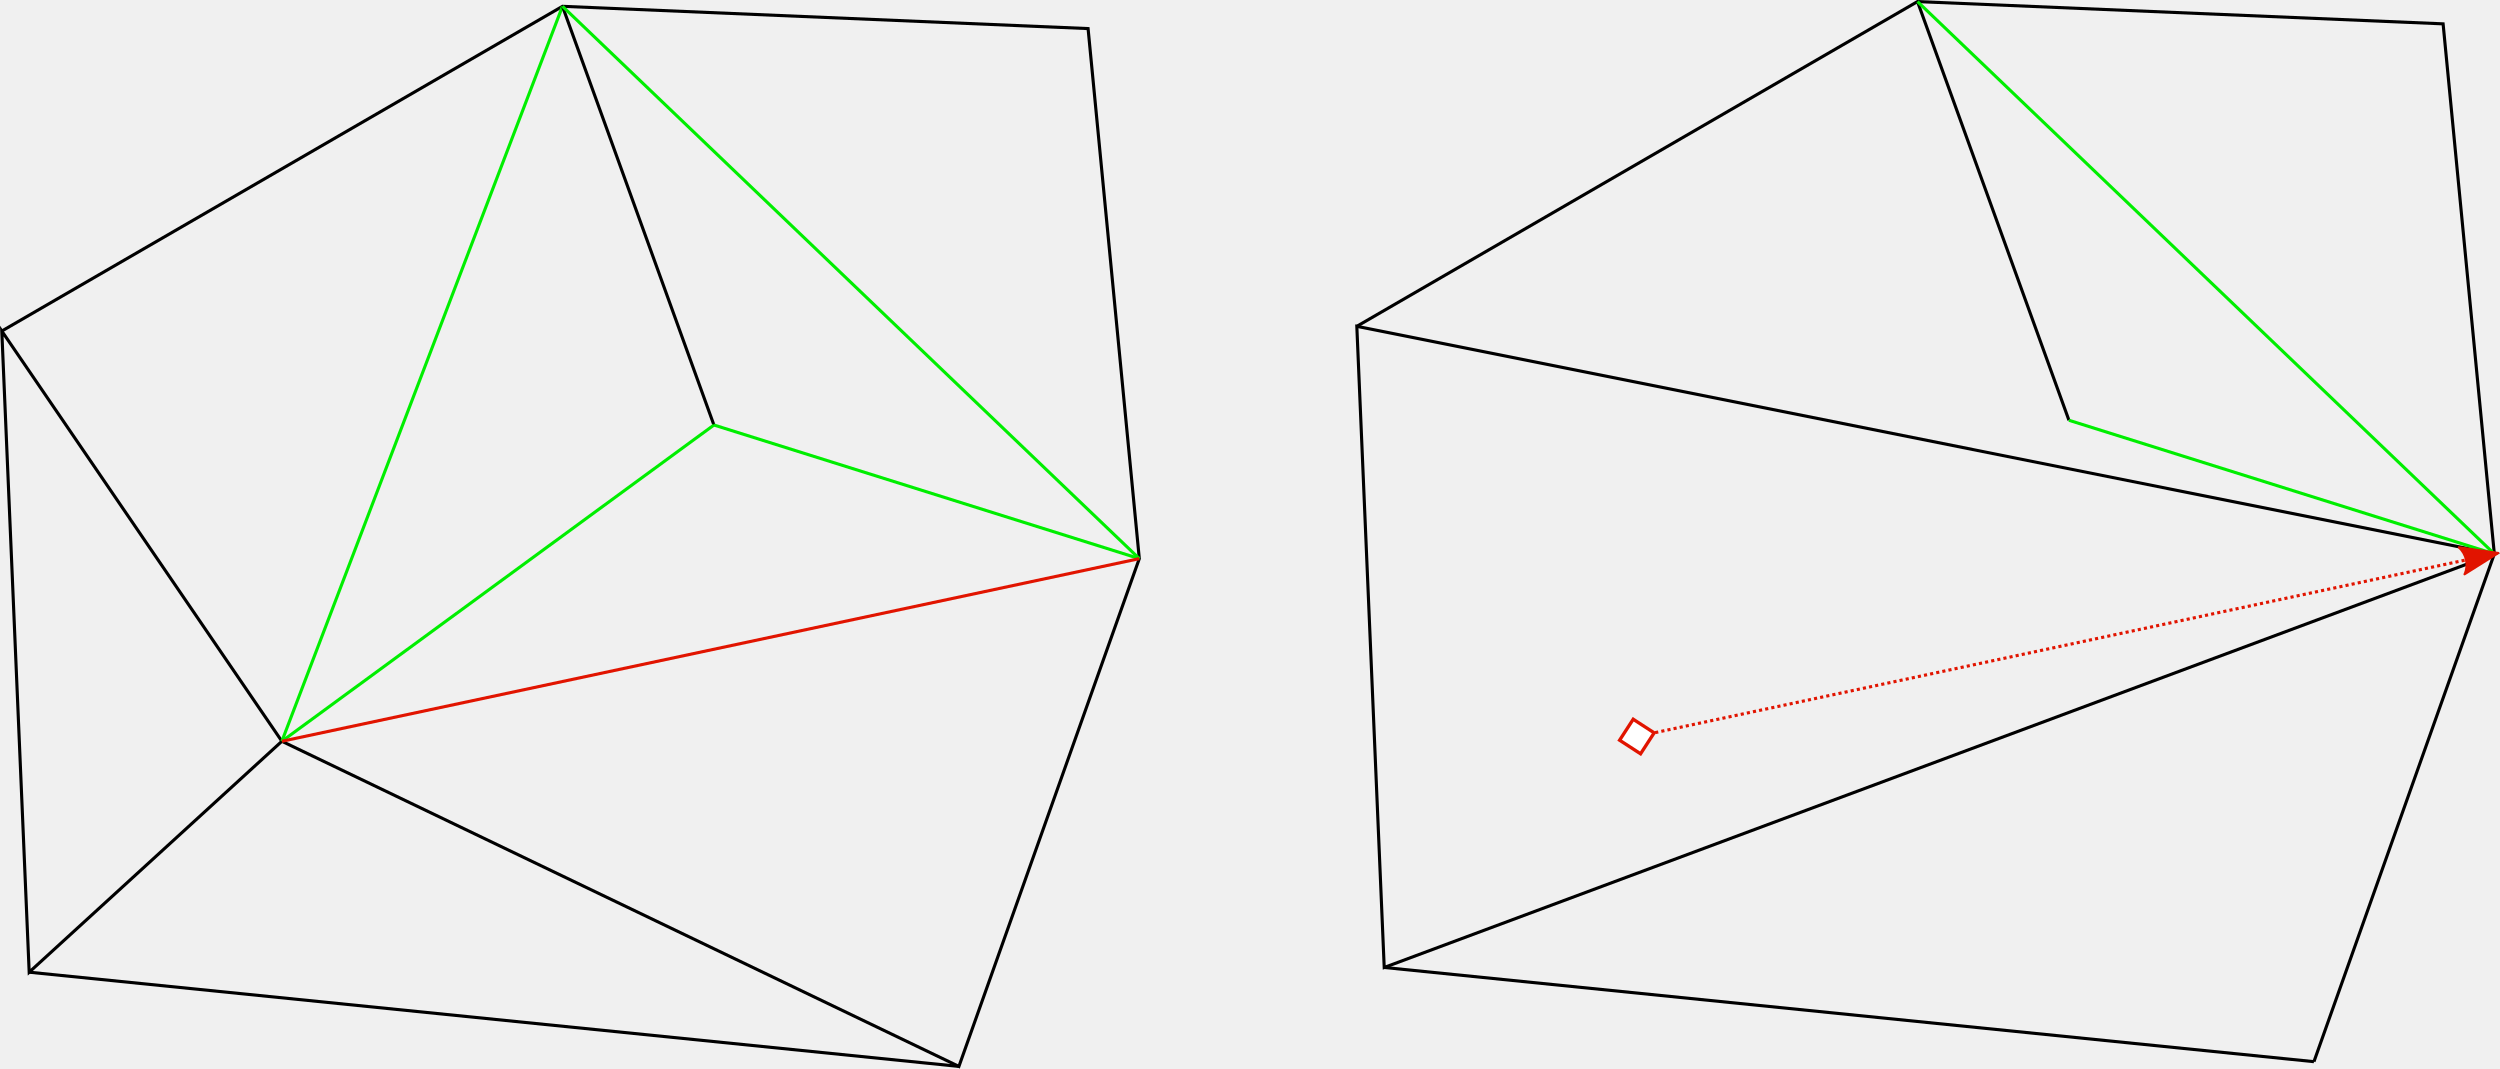
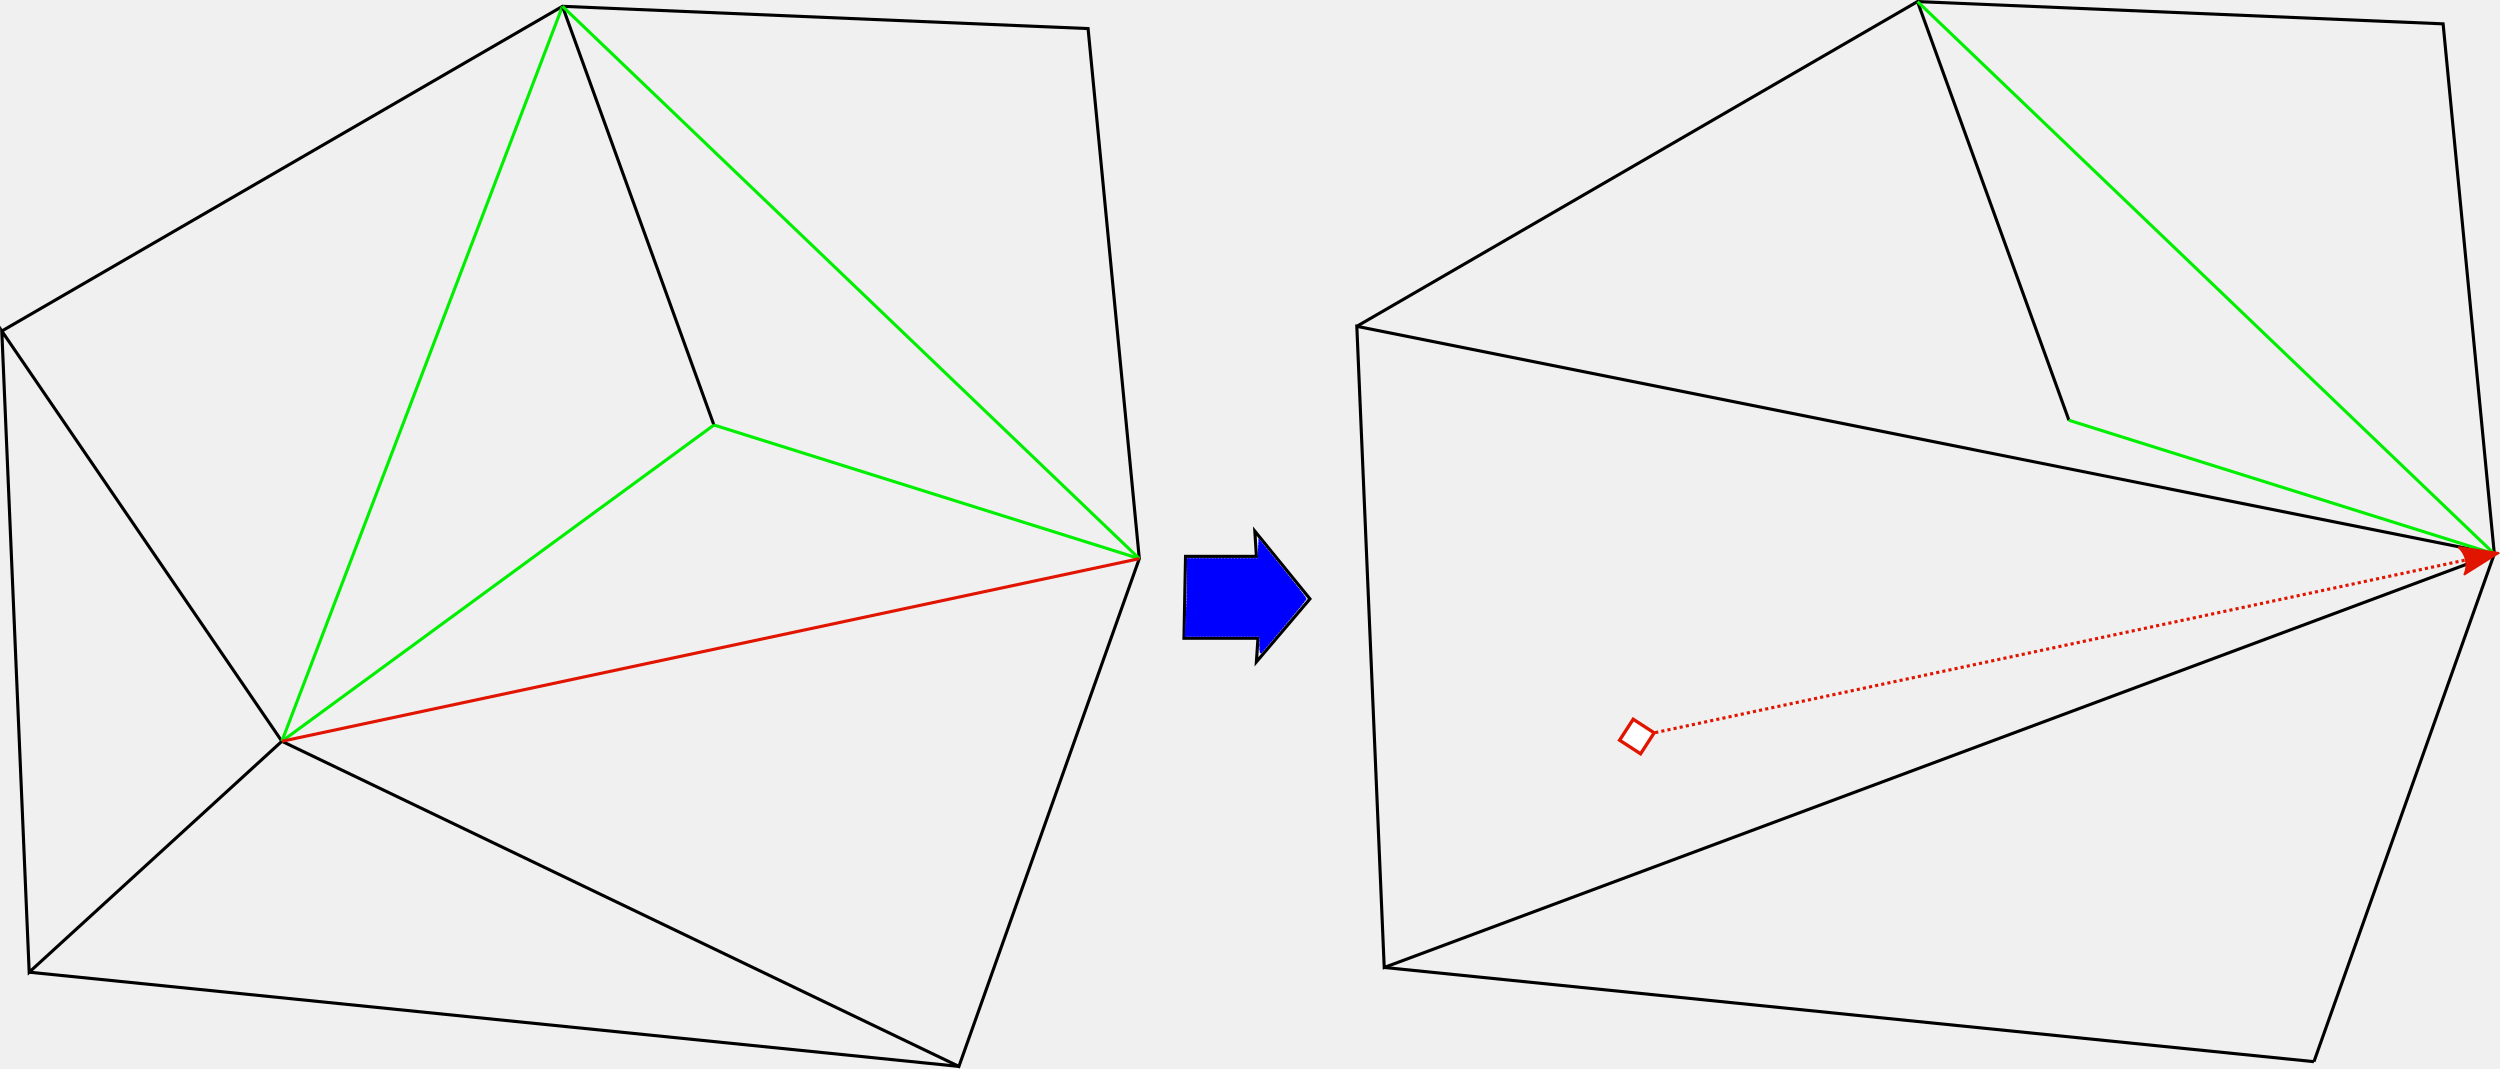
<svg xmlns="http://www.w3.org/2000/svg" width="212.146mm" height="90.678mm" viewBox="0 0 212.146 90.678" version="1.1" id="svg8">
  <defs id="defs2">
    <marker orient="auto" refY="0" refX="0" id="Arrow2Lend" style="overflow:visible">
      <path id="path4660" style="fill:#e11400;fill-opacity:1;fill-rule:evenodd;stroke:#e11400;stroke-width:0.625;stroke-linejoin:round;stroke-opacity:1" d="M 8.719,4.034 -2.207,0.016 8.719,-4.002 c -1.745,2.372 -1.735,5.617 -6e-7,8.035 z" transform="matrix(-1.1,0,0,-1.1,-1.1,0)" />
    </marker>
    <marker orient="auto" refY="0" refX="0" id="EmptyDiamondL" style="overflow:visible">
      <path id="path4745" d="M 0,-7.071 -7.071,0 0,7.071 7.071,0 Z" style="fill:#ffffff;fill-rule:evenodd;stroke:#e11400;stroke-width:1pt;stroke-opacity:1" transform="scale(0.8)" />
    </marker>
  </defs>
  <g id="layer1" transform="translate(-3.673668,-35.28209)">
    <path style="fill:none;fill-rule:evenodd;stroke:#000000;stroke-width:0.265px;stroke-linecap:butt;stroke-linejoin:miter;stroke-opacity:1" d="M 6.15,117.782 3.826,63.374 27.592,98.185 Z" id="path4518" />
    <path style="fill:none;fill-rule:evenodd;stroke:#000000;stroke-width:0.265px;stroke-linecap:butt;stroke-linejoin:miter;stroke-opacity:1" d="M 3.826,63.374 51.405,35.818 96.006,37.708 100.353,82.687 85.045,125.777 27.592,98.185" id="path4520" />
    <path style="fill:none;fill-rule:evenodd;stroke:#00ee00;stroke-width:0.265px;stroke-linecap:butt;stroke-linejoin:miter;stroke-opacity:1" d="M 27.592,98.185 51.405,35.818" id="path4522" />
    <path style="fill:none;fill-rule:evenodd;stroke:#000000;stroke-width:0.265px;stroke-linecap:butt;stroke-linejoin:miter;stroke-opacity:1" d="M 51.405,35.818 64.256,71.348" id="path4524" />
    <path style="fill:none;fill-rule:evenodd;stroke:#00ee00;stroke-width:0.265px;stroke-linecap:butt;stroke-linejoin:miter;stroke-opacity:1" d="M 100.353,82.687 51.405,35.818" id="path4522-6" />
    <path style="fill:none;fill-rule:evenodd;stroke:#00ee00;stroke-width:0.265px;stroke-linecap:butt;stroke-linejoin:miter;stroke-opacity:1" d="M 27.592,98.185 64.256,71.348" id="path4522-0" />
    <path style="fill:none;fill-rule:evenodd;stroke:#00ee00;stroke-width:0.265px;stroke-linecap:butt;stroke-linejoin:miter;stroke-opacity:1" d="M 100.353,82.687 64.256,71.348" id="path4522-4" />
    <path style="fill:none;fill-rule:evenodd;stroke:#e11400;stroke-width:0.265px;stroke-linecap:butt;stroke-linejoin:miter;stroke-opacity:1" d="M 27.592,98.185 100.353,82.687" id="path4522-66" />
    <path style="fill:none;fill-rule:evenodd;stroke:#000000;stroke-width:0.265px;stroke-linecap:butt;stroke-linejoin:miter;stroke-opacity:1" d="m 6.15,117.782 78.894,7.994" id="path4559" />
    <path style="fill:none;fill-rule:evenodd;stroke:#000000;stroke-width:0.265px;stroke-linecap:butt;stroke-linejoin:miter;stroke-opacity:1" d="m 121.136,117.38 -2.325,-54.408 96.527,19.313 z" id="path4518-8" />
    <path style="fill:none;fill-rule:evenodd;stroke:#000000;stroke-width:0.265px;stroke-linecap:butt;stroke-linejoin:miter;stroke-opacity:1" d="m 118.811,62.972 47.579,-27.556 44.601,1.89 4.347,44.979 -15.308,43.089" id="path4520-4" />
    <path style="fill:none;fill-rule:evenodd;stroke:#000000;stroke-width:0.265px;stroke-linecap:butt;stroke-linejoin:miter;stroke-opacity:1" d="M 166.39,35.416 179.241,70.946" id="path4524-4" />
    <path style="fill:none;fill-rule:evenodd;stroke:#00ee00;stroke-width:0.265px;stroke-linecap:butt;stroke-linejoin:miter;stroke-opacity:1" d="M 215.338,82.285 166.39,35.416" id="path4522-6-3" />
    <path style="fill:none;fill-rule:evenodd;stroke:#00ee00;stroke-width:0.265px;stroke-linecap:butt;stroke-linejoin:miter;stroke-opacity:1" d="M 215.338,82.285 179.241,70.946" id="path4522-4-4" />
    <path style="fill:none;fill-rule:evenodd;stroke:#e11400;stroke-width:0.265;stroke-linecap:butt;stroke-linejoin:miter;stroke-miterlimit:4;stroke-dasharray:0.265, 0.265;stroke-dashoffset:0;stroke-opacity:1;marker-start:url(#EmptyDiamondL);marker-end:url(#Arrow2Lend)" d="M 142.577,97.782 215.338,82.285" id="path4522-66-4" />
    <path style="fill:none;fill-rule:evenodd;stroke:#000000;stroke-width:0.265px;stroke-linecap:butt;stroke-linejoin:miter;stroke-opacity:1" d="m 121.136,117.38 78.894,7.994" id="path4559-5" />
+     <path style="fill:none;fill-rule:evenodd;stroke:#000000;stroke-width:0.265px;stroke-linecap:butt;stroke-linejoin:miter;stroke-opacity:1" d="M 108.879,87.109 Z" id="path998" />
+     <path style="fill:none;fill-rule:evenodd;stroke:#000000;stroke-width:0.265px;stroke-linecap:butt;stroke-linejoin:miter;stroke-opacity:1" d="m 104.143,89.442 h 6.281 l -0.134,2.005 4.544,-5.345 -4.677,-5.746 0.134,2.138 h -6.014 z" id="path1002" />
+     <path style="fill:#0000ff;stroke:#0000ff;stroke-width:0.134;stroke-linecap:round;stroke-miterlimit:4;stroke-dasharray:0.134, 0.134;stroke-dashoffset:0;stroke-opacity:1" d="m 110.598,90.024 -0.004,-0.768 h -3.161 -3.161 l 0.087,-1.625 c 0.048,-0.894 0.087,-2.367 0.087,-3.274 v -1.649 h 3 3 l 0.04,-0.796 0.04,-0.796 1.974,2.433 c 1.086,1.338 1.977,2.482 1.98,2.541 0.003,0.059 -0.795,1.048 -1.774,2.198 -0.979,1.15 -1.853,2.183 -1.942,2.298 -0.133,0.17 -0.164,0.068 -0.167,-0.561 z" id="path1004" />
  </g>
</svg>
